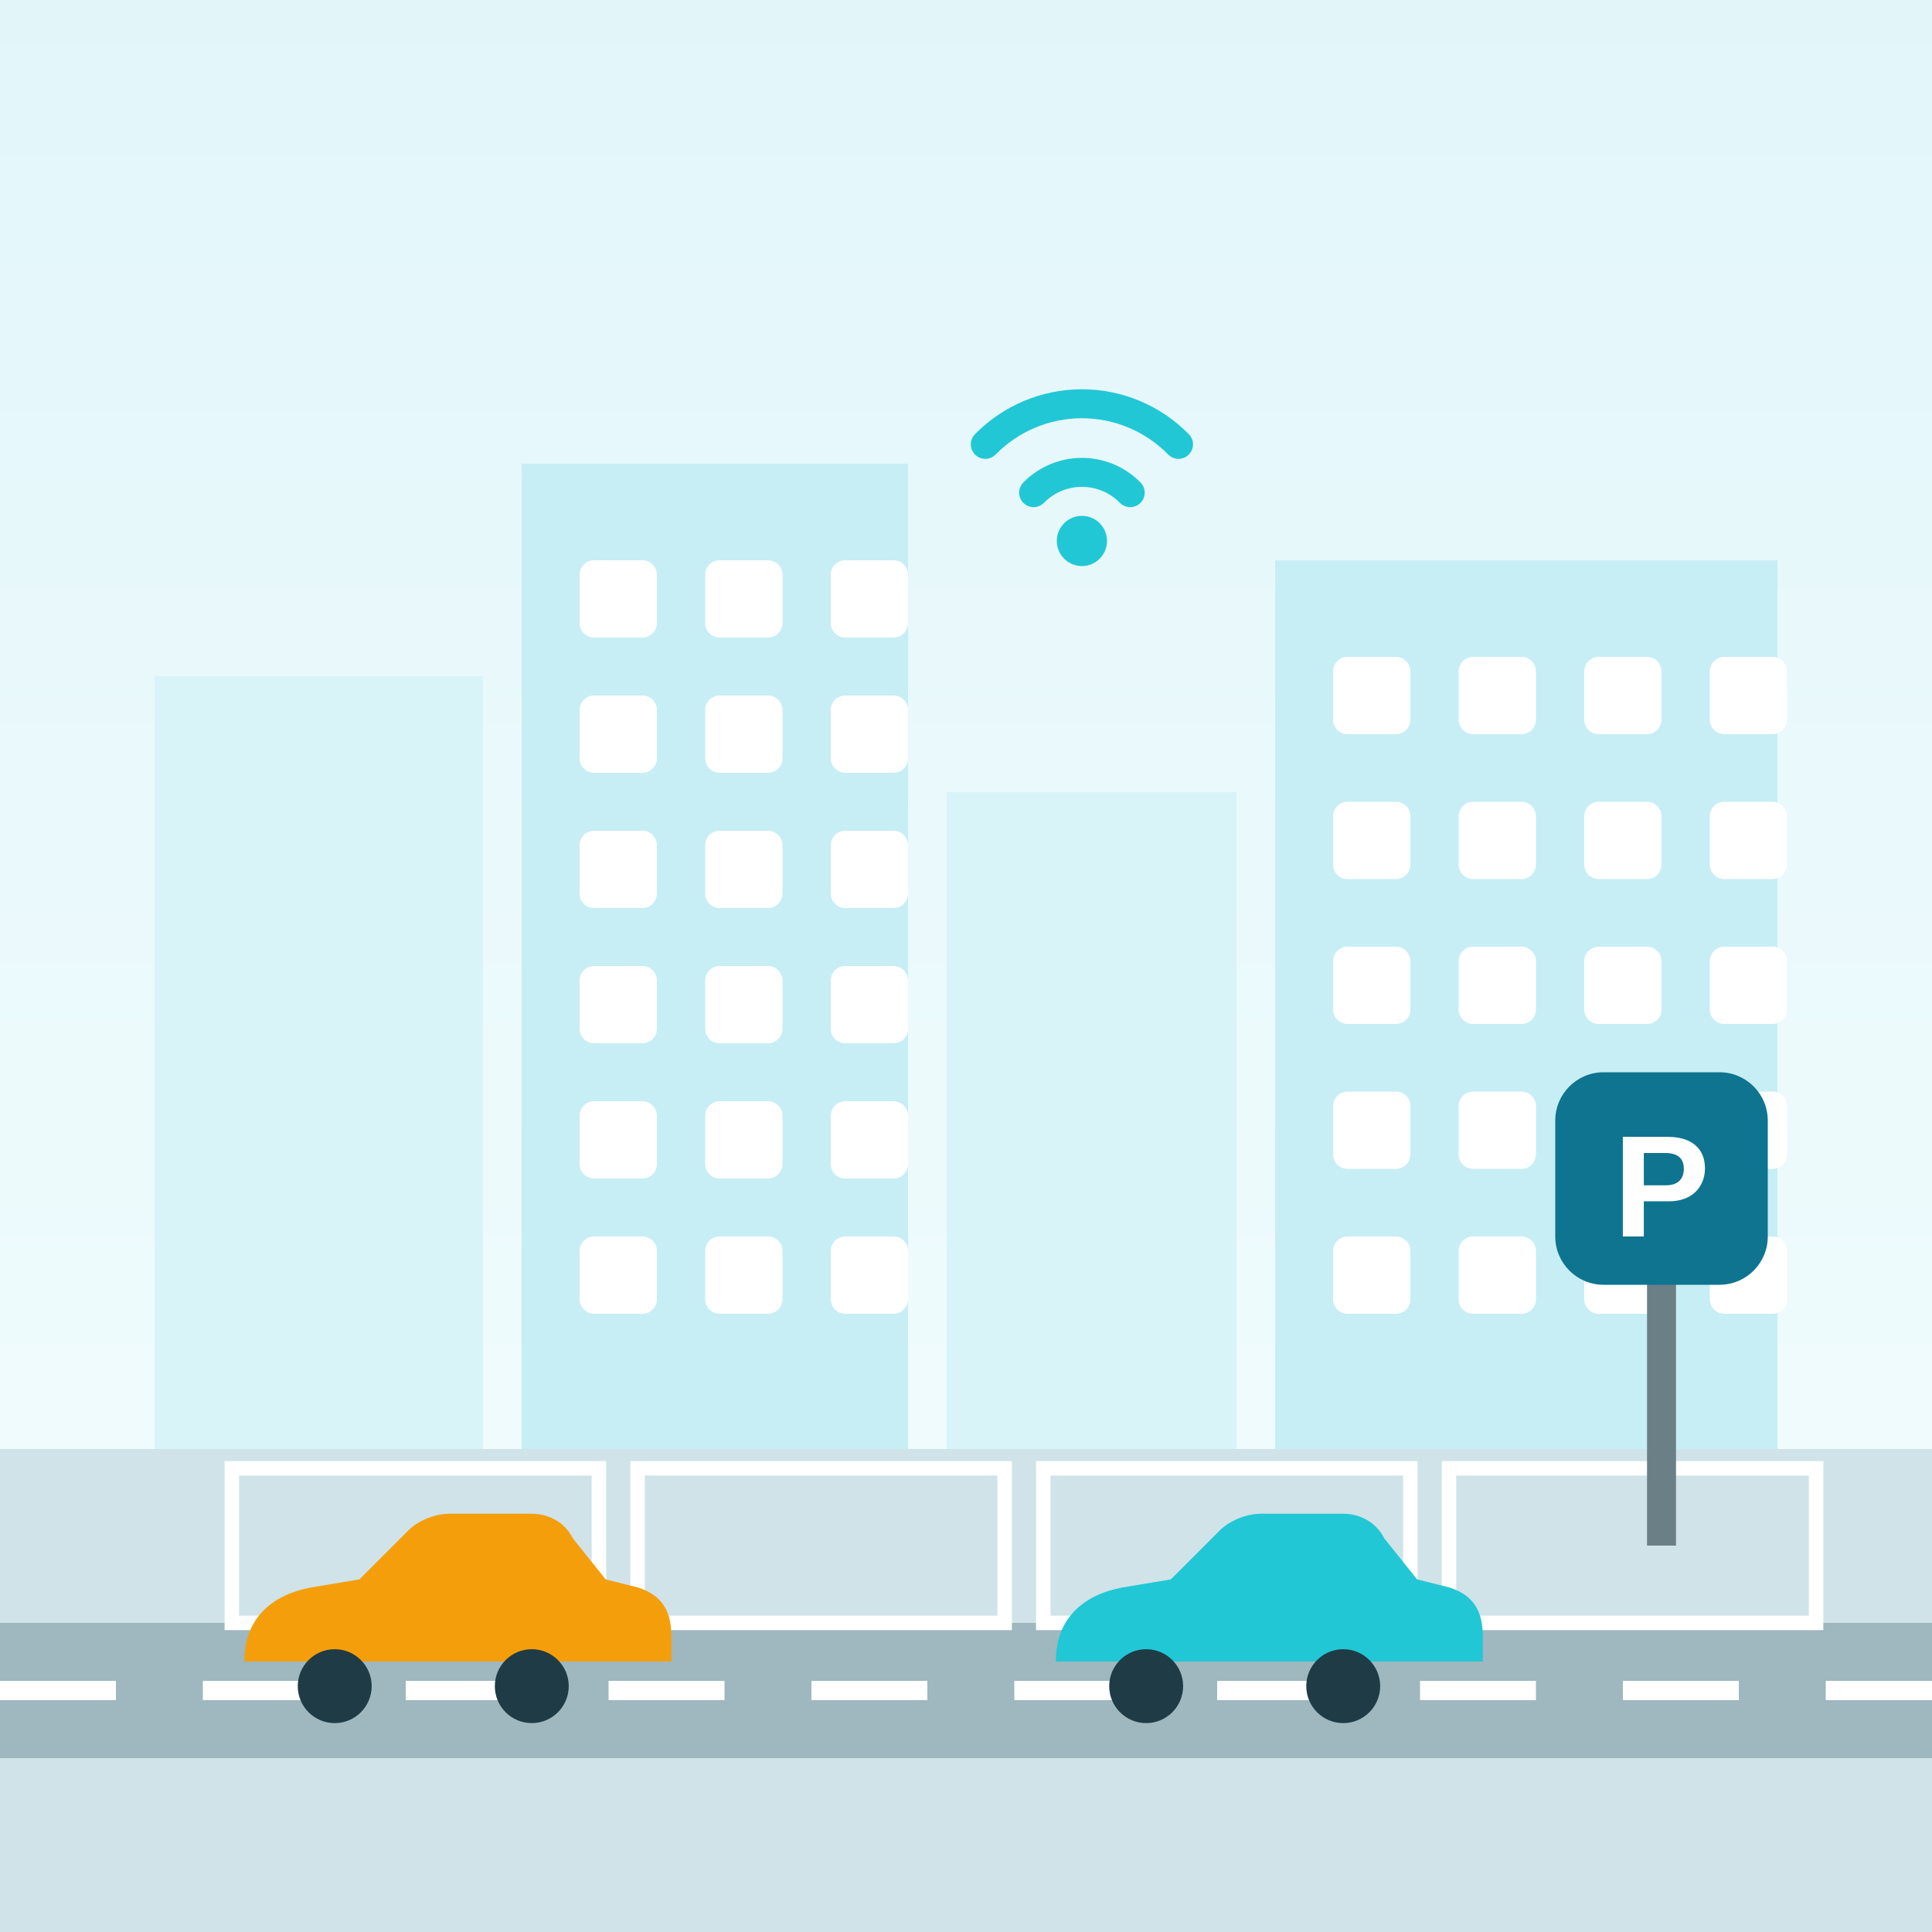
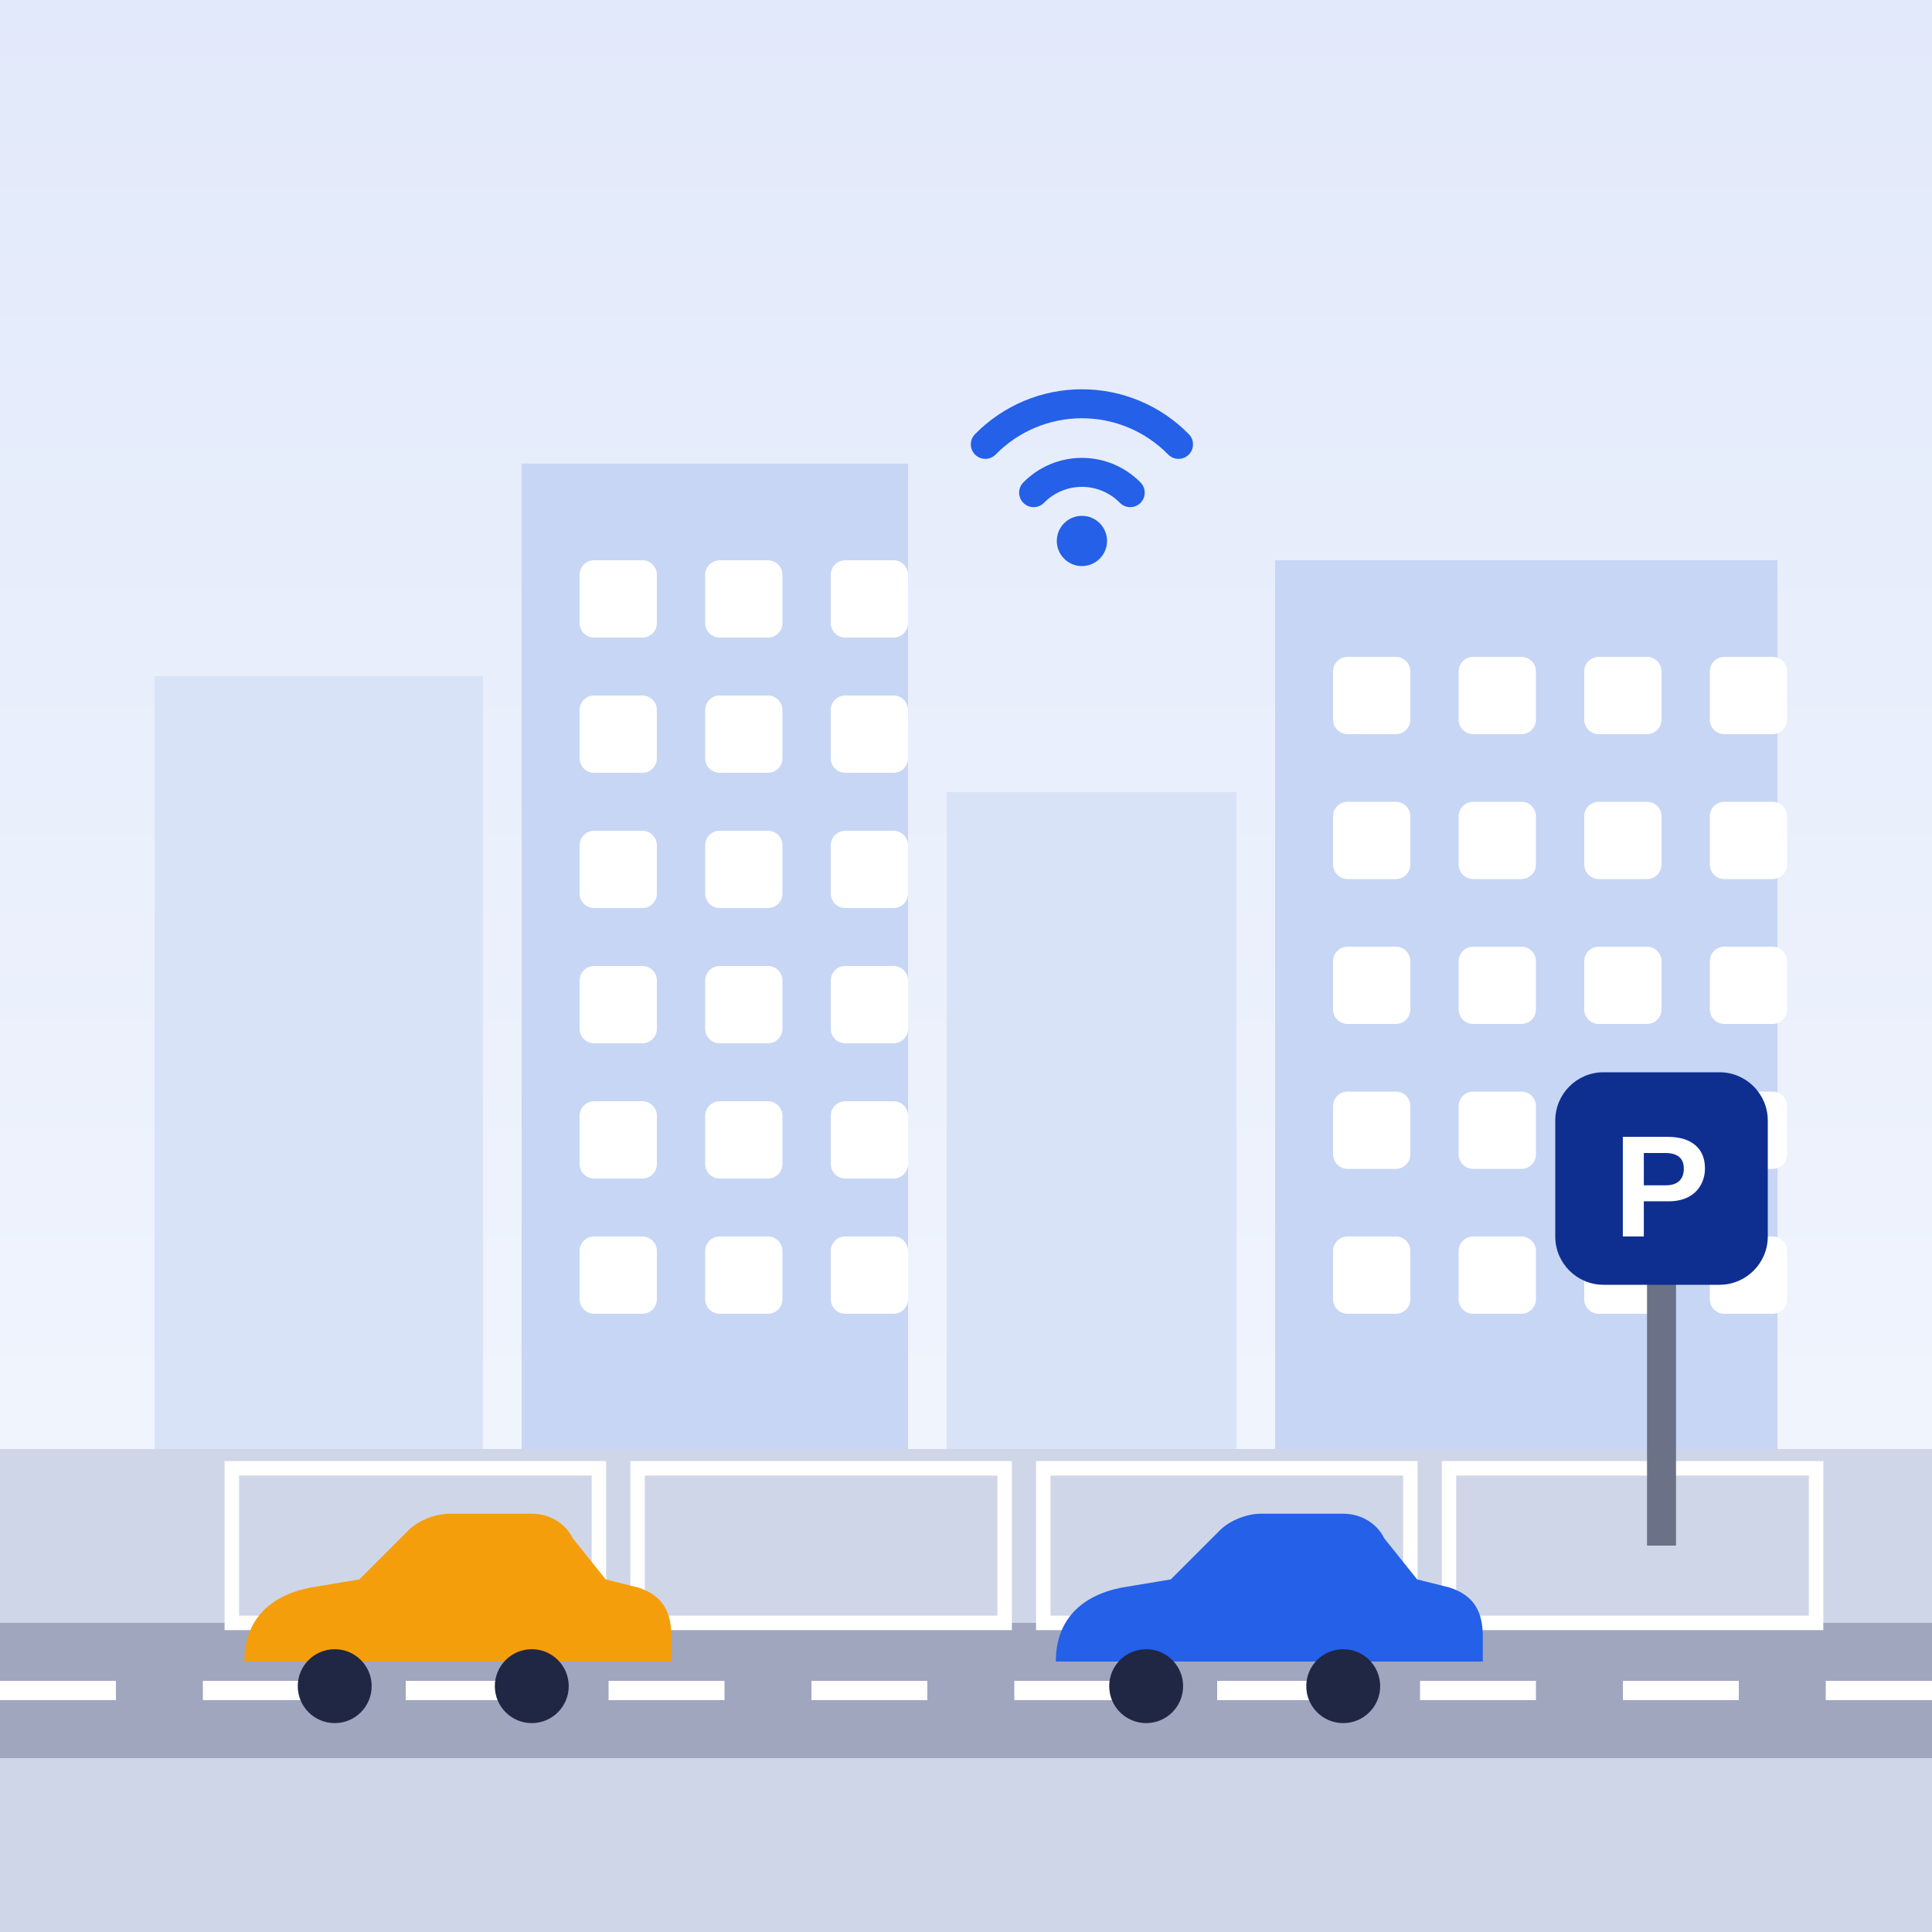
<svg xmlns="http://www.w3.org/2000/svg" viewBox="0 0 200 200" role="img" aria-label="Smart city street parking zone">
  <defs>
    <linearGradient id="s" x1="0" y1="0" x2="0" y2="1">
-       <stop offset="0" stop-color="#e2f6fa" />
-       <stop offset="1" stop-color="#f4fdfe" />
+       <stop offset="0" stop-color="#e2e9fa" />
+       <stop offset="1" stop-color="#f4f8fe" />
    </linearGradient>
  </defs>
  <rect width="200" height="200" fill="url(#s)" />
-   <rect x="16" y="70" width="34" height="82" fill="#d9f4f8" />
-   <rect x="54" y="48" width="40" height="104" fill="#c7eef4" />
-   <rect x="98" y="82" width="30" height="70" fill="#d9f4f8" />
-   <rect x="132" y="58" width="52" height="94" fill="#c7eef4" />
+   <rect x="16" y="70" width="34" height="82" fill="#d9e3f8" />
+   <rect x="54" y="48" width="40" height="104" fill="#c7d6f4" />
+   <rect x="98" y="82" width="30" height="70" fill="#d9e3f8" />
+   <rect x="132" y="58" width="52" height="94" fill="#c7d6f4" />
  <rect x="60" y="58" width="8" height="8" rx="1.5" fill="#fff" />
  <rect x="73" y="58" width="8" height="8" rx="1.5" fill="#fff" />
  <rect x="86" y="58" width="8" height="8" rx="1.5" fill="#fff" />
  <rect x="60" y="72" width="8" height="8" rx="1.5" fill="#fff" />
  <rect x="73" y="72" width="8" height="8" rx="1.5" fill="#fff" />
  <rect x="86" y="72" width="8" height="8" rx="1.5" fill="#fff" />
  <rect x="60" y="86" width="8" height="8" rx="1.5" fill="#fff" />
  <rect x="73" y="86" width="8" height="8" rx="1.5" fill="#fff" />
  <rect x="86" y="86" width="8" height="8" rx="1.5" fill="#fff" />
  <rect x="60" y="100" width="8" height="8" rx="1.5" fill="#fff" />
  <rect x="73" y="100" width="8" height="8" rx="1.5" fill="#fff" />
  <rect x="86" y="100" width="8" height="8" rx="1.5" fill="#fff" />
  <rect x="60" y="114" width="8" height="8" rx="1.5" fill="#fff" />
  <rect x="73" y="114" width="8" height="8" rx="1.5" fill="#fff" />
  <rect x="86" y="114" width="8" height="8" rx="1.5" fill="#fff" />
  <rect x="60" y="128" width="8" height="8" rx="1.5" fill="#fff" />
  <rect x="73" y="128" width="8" height="8" rx="1.5" fill="#fff" />
  <rect x="86" y="128" width="8" height="8" rx="1.5" fill="#fff" />
  <rect x="138" y="68" width="8" height="8" rx="1.5" fill="#fff" />
  <rect x="151" y="68" width="8" height="8" rx="1.5" fill="#fff" />
  <rect x="164" y="68" width="8" height="8" rx="1.5" fill="#fff" />
  <rect x="177" y="68" width="8" height="8" rx="1.5" fill="#fff" />
  <rect x="138" y="83" width="8" height="8" rx="1.5" fill="#fff" />
  <rect x="151" y="83" width="8" height="8" rx="1.5" fill="#fff" />
  <rect x="164" y="83" width="8" height="8" rx="1.5" fill="#fff" />
  <rect x="177" y="83" width="8" height="8" rx="1.5" fill="#fff" />
  <rect x="138" y="98" width="8" height="8" rx="1.5" fill="#fff" />
  <rect x="151" y="98" width="8" height="8" rx="1.5" fill="#fff" />
  <rect x="164" y="98" width="8" height="8" rx="1.5" fill="#fff" />
  <rect x="177" y="98" width="8" height="8" rx="1.5" fill="#fff" />
  <rect x="138" y="113" width="8" height="8" rx="1.5" fill="#fff" />
  <rect x="151" y="113" width="8" height="8" rx="1.5" fill="#fff" />
  <rect x="164" y="113" width="8" height="8" rx="1.5" fill="#fff" />
  <rect x="177" y="113" width="8" height="8" rx="1.5" fill="#fff" />
  <rect x="138" y="128" width="8" height="8" rx="1.5" fill="#fff" />
  <rect x="151" y="128" width="8" height="8" rx="1.5" fill="#fff" />
  <rect x="164" y="128" width="8" height="8" rx="1.5" fill="#fff" />
  <rect x="177" y="128" width="8" height="8" rx="1.5" fill="#fff" />
  <g transform="translate(112 46)">
-     <path d="M -10 0 a 14 14 0 0 1 20 0" fill="none" stroke="#22c7d6" stroke-width="3" stroke-linecap="round" />
-     <path d="M -5 5 a 7 7 0 0 1 10 0" fill="none" stroke="#22c7d6" stroke-width="3" stroke-linecap="round" />
-     <circle cx="0" cy="10" r="2.6" fill="#22c7d6" />
+     <path d="M -10 0 a 14 14 0 0 1 20 0" fill="none" stroke="#2460e8" stroke-width="3" stroke-linecap="round" />
+     <path d="M -5 5 a 7 7 0 0 1 10 0" fill="none" stroke="#2460e8" stroke-width="3" stroke-linecap="round" />
+     <circle cx="0" cy="10" r="2.6" fill="#2460e8" />
  </g>
-   <rect y="150" width="200" height="50" fill="#cfe3e8" />
-   <rect y="168" width="200" height="14" fill="#9fb7be" />
+   <rect y="150" width="200" height="50" fill="#cfd6e8" />
+   <rect y="168" width="200" height="14" fill="#9fa6be" />
  <path d="M 0 175 H 200" stroke="#fff" stroke-width="2" stroke-dasharray="12 9" />
  <rect x="24" y="152" width="38" height="16" fill="none" stroke="#fff" stroke-width="1.5" />
  <rect x="66" y="152" width="38" height="16" fill="none" stroke="#fff" stroke-width="1.5" />
  <rect x="108" y="152" width="38" height="16" fill="none" stroke="#fff" stroke-width="1.5" />
  <rect x="150" y="152" width="38" height="16" fill="none" stroke="#fff" stroke-width="1.5" />
  <g transform="translate(44 172) scale(0.85)">
    <path d="M -22 0 c 0 -5 3 -8 8 -9 l 6 -1 l 6 -6 c 1 -1 3 -2 5 -2 h 10 c 2 0 4 1 5 3 l 4 5 l 4 1 c 3 1 4 3 4 6 v 3 h -52 z" fill="#f59e0b" />
-     <circle cx="-11" cy="3" r="4.5" fill="#1f3b45" />
-     <circle cx="13" cy="3" r="4.5" fill="#1f3b45" />
+     <circle cx="-11" cy="3" r="4.5" fill="#1f2745" />
+     <circle cx="13" cy="3" r="4.5" fill="#1f2745" />
  </g>
  <g transform="translate(128 172) scale(0.85)">
-     <path d="M -22 0 c 0 -5 3 -8 8 -9 l 6 -1 l 6 -6 c 1 -1 3 -2 5 -2 h 10 c 2 0 4 1 5 3 l 4 5 l 4 1 c 3 1 4 3 4 6 v 3 h -52 z" fill="#22c7d6" />
-     <circle cx="-11" cy="3" r="4.5" fill="#1f3b45" />
-     <circle cx="13" cy="3" r="4.5" fill="#1f3b45" />
+     <path d="M -22 0 c 0 -5 3 -8 8 -9 l 6 -1 l 6 -6 c 1 -1 3 -2 5 -2 h 10 c 2 0 4 1 5 3 l 4 5 l 4 1 c 3 1 4 3 4 6 v 3 h -52 z" fill="#2460e8" />
+     <circle cx="-11" cy="3" r="4.5" fill="#1f2745" />
+     <circle cx="13" cy="3" r="4.5" fill="#1f2745" />
  </g>
  <g transform="translate(172 122)">
-     <rect x="-1.5" y="10" width="3" height="28" fill="#6b7f86" />
-     <rect x="-11" y="-11" width="22" height="22" rx="5" fill="#0e7490" />
+     <rect x="-1.5" y="10" width="3" height="28" fill="#6b7186" />
+     <rect x="-11" y="-11" width="22" height="22" rx="5" fill="#0e2f90" />
    <text y="6" text-anchor="middle" style="font:800 15px Arial,sans-serif" fill="#fff">P</text>
  </g>
</svg>
